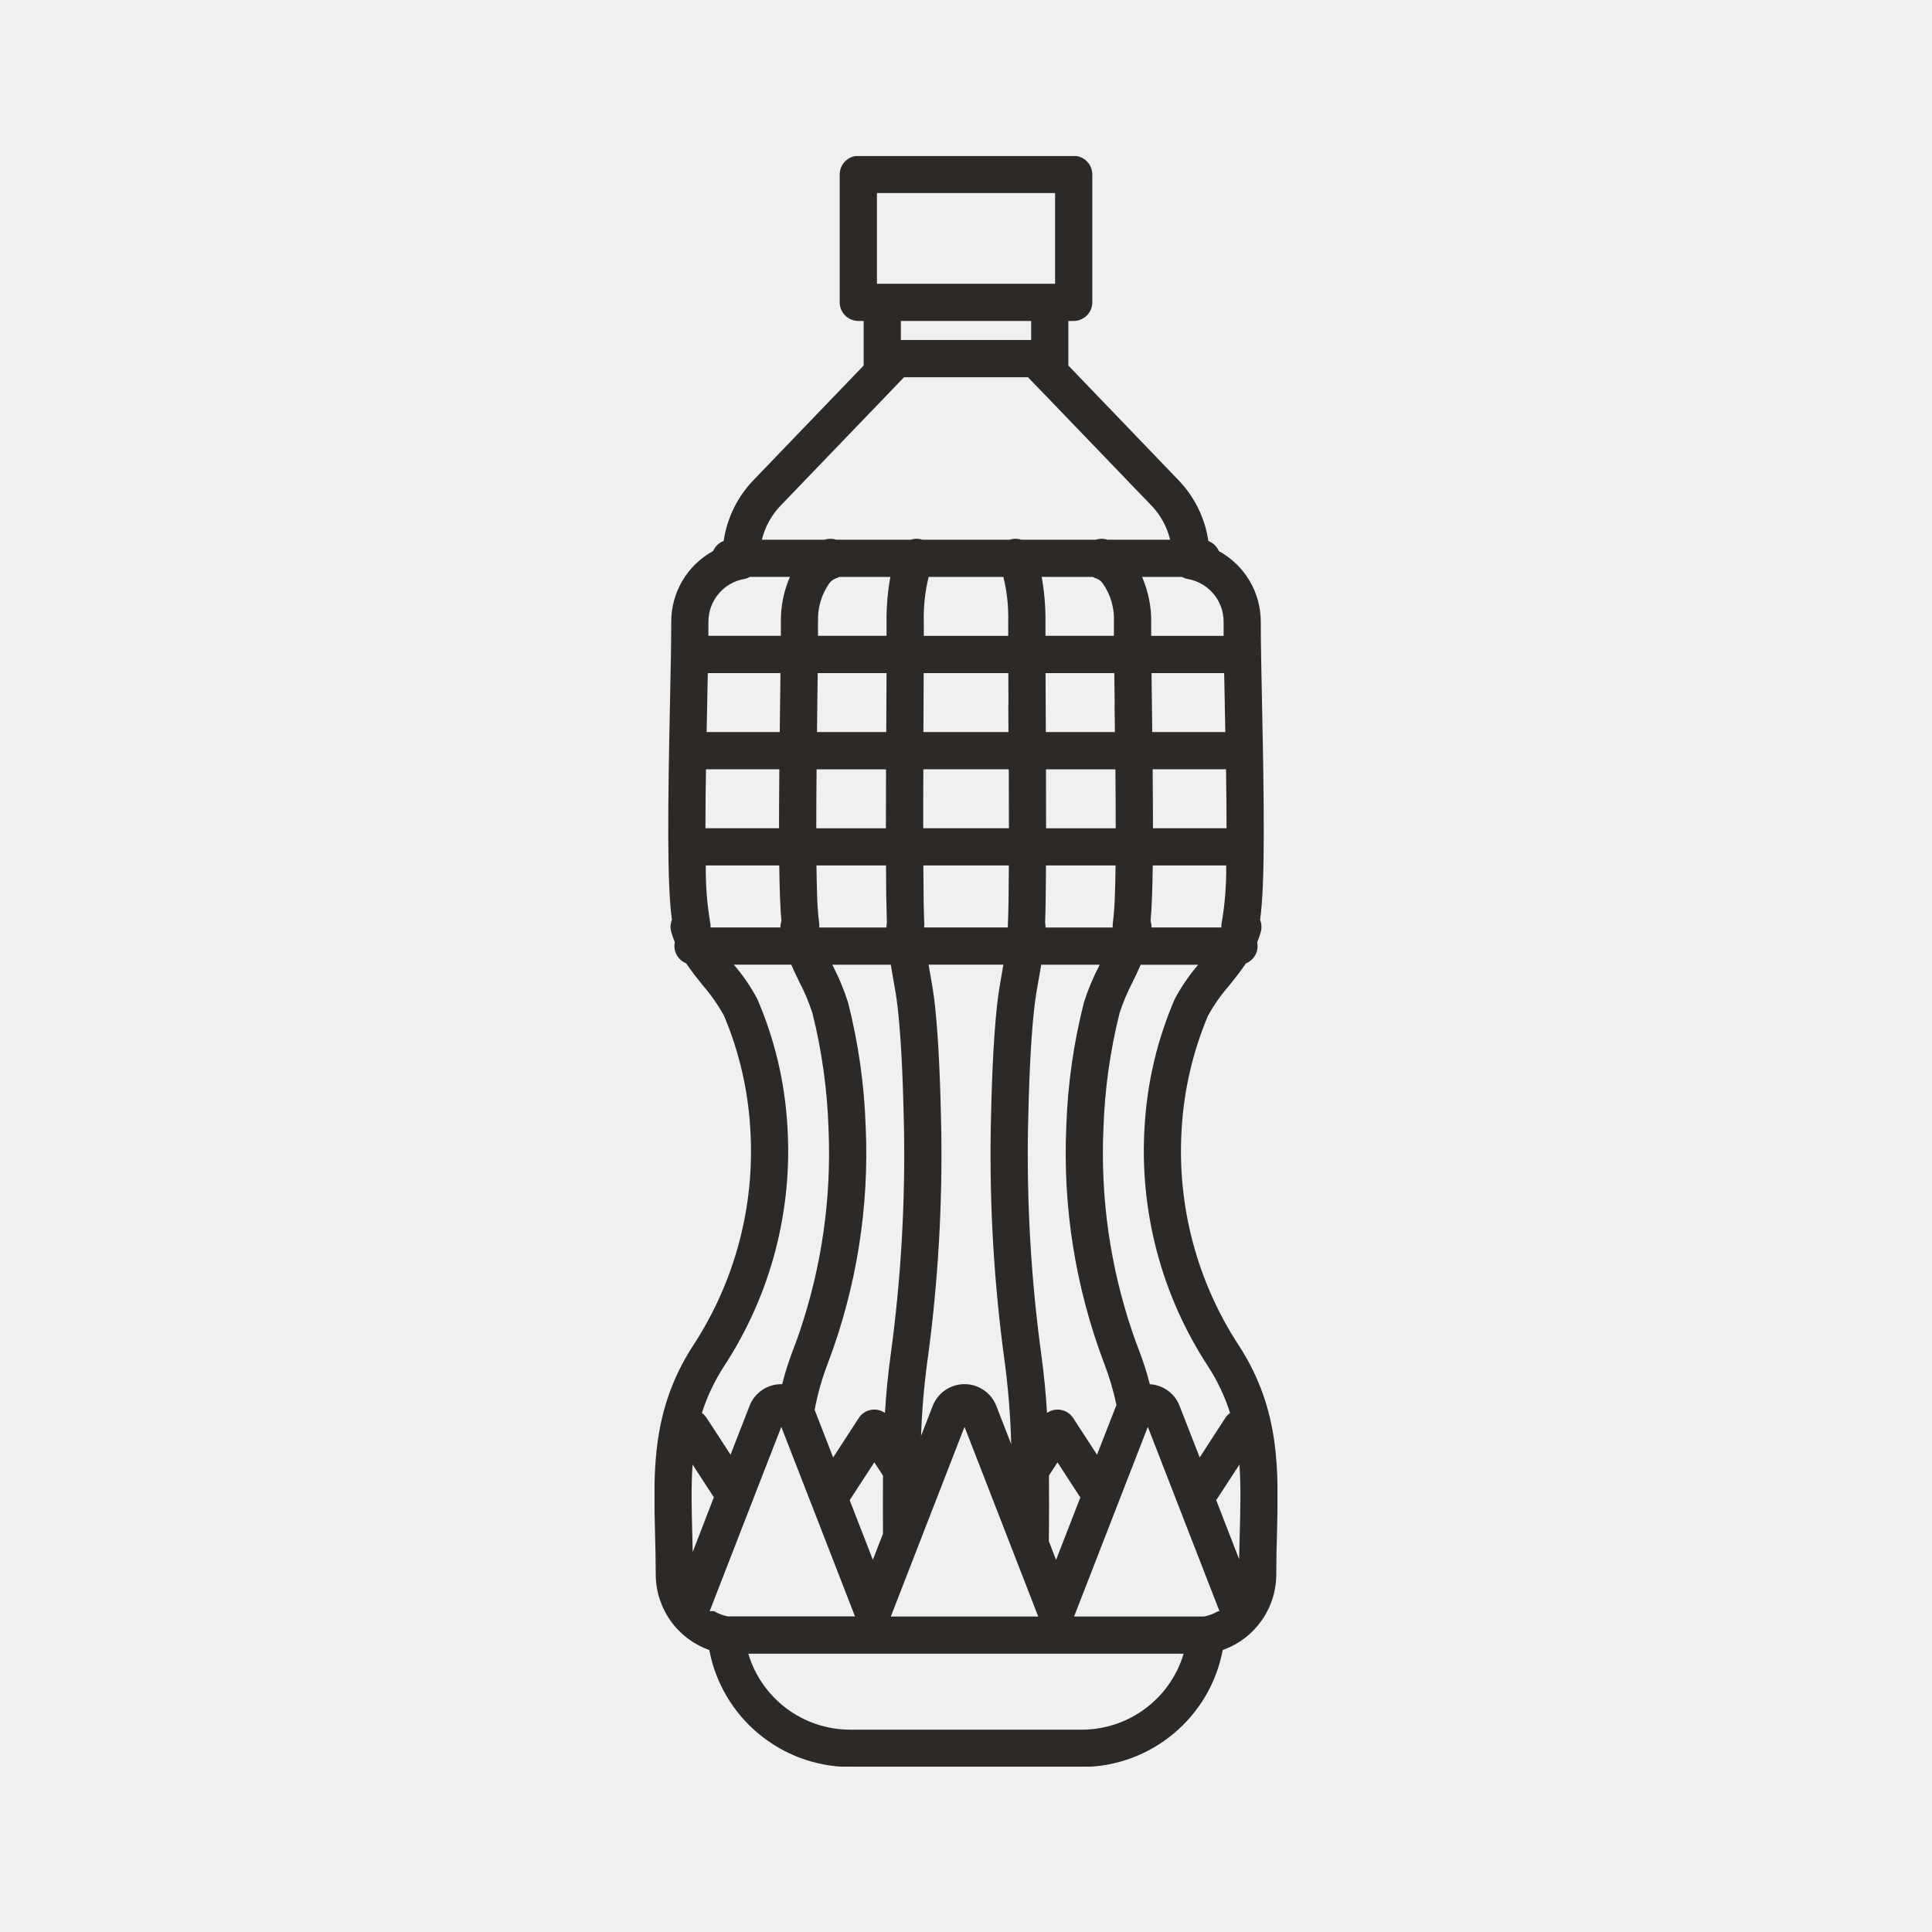
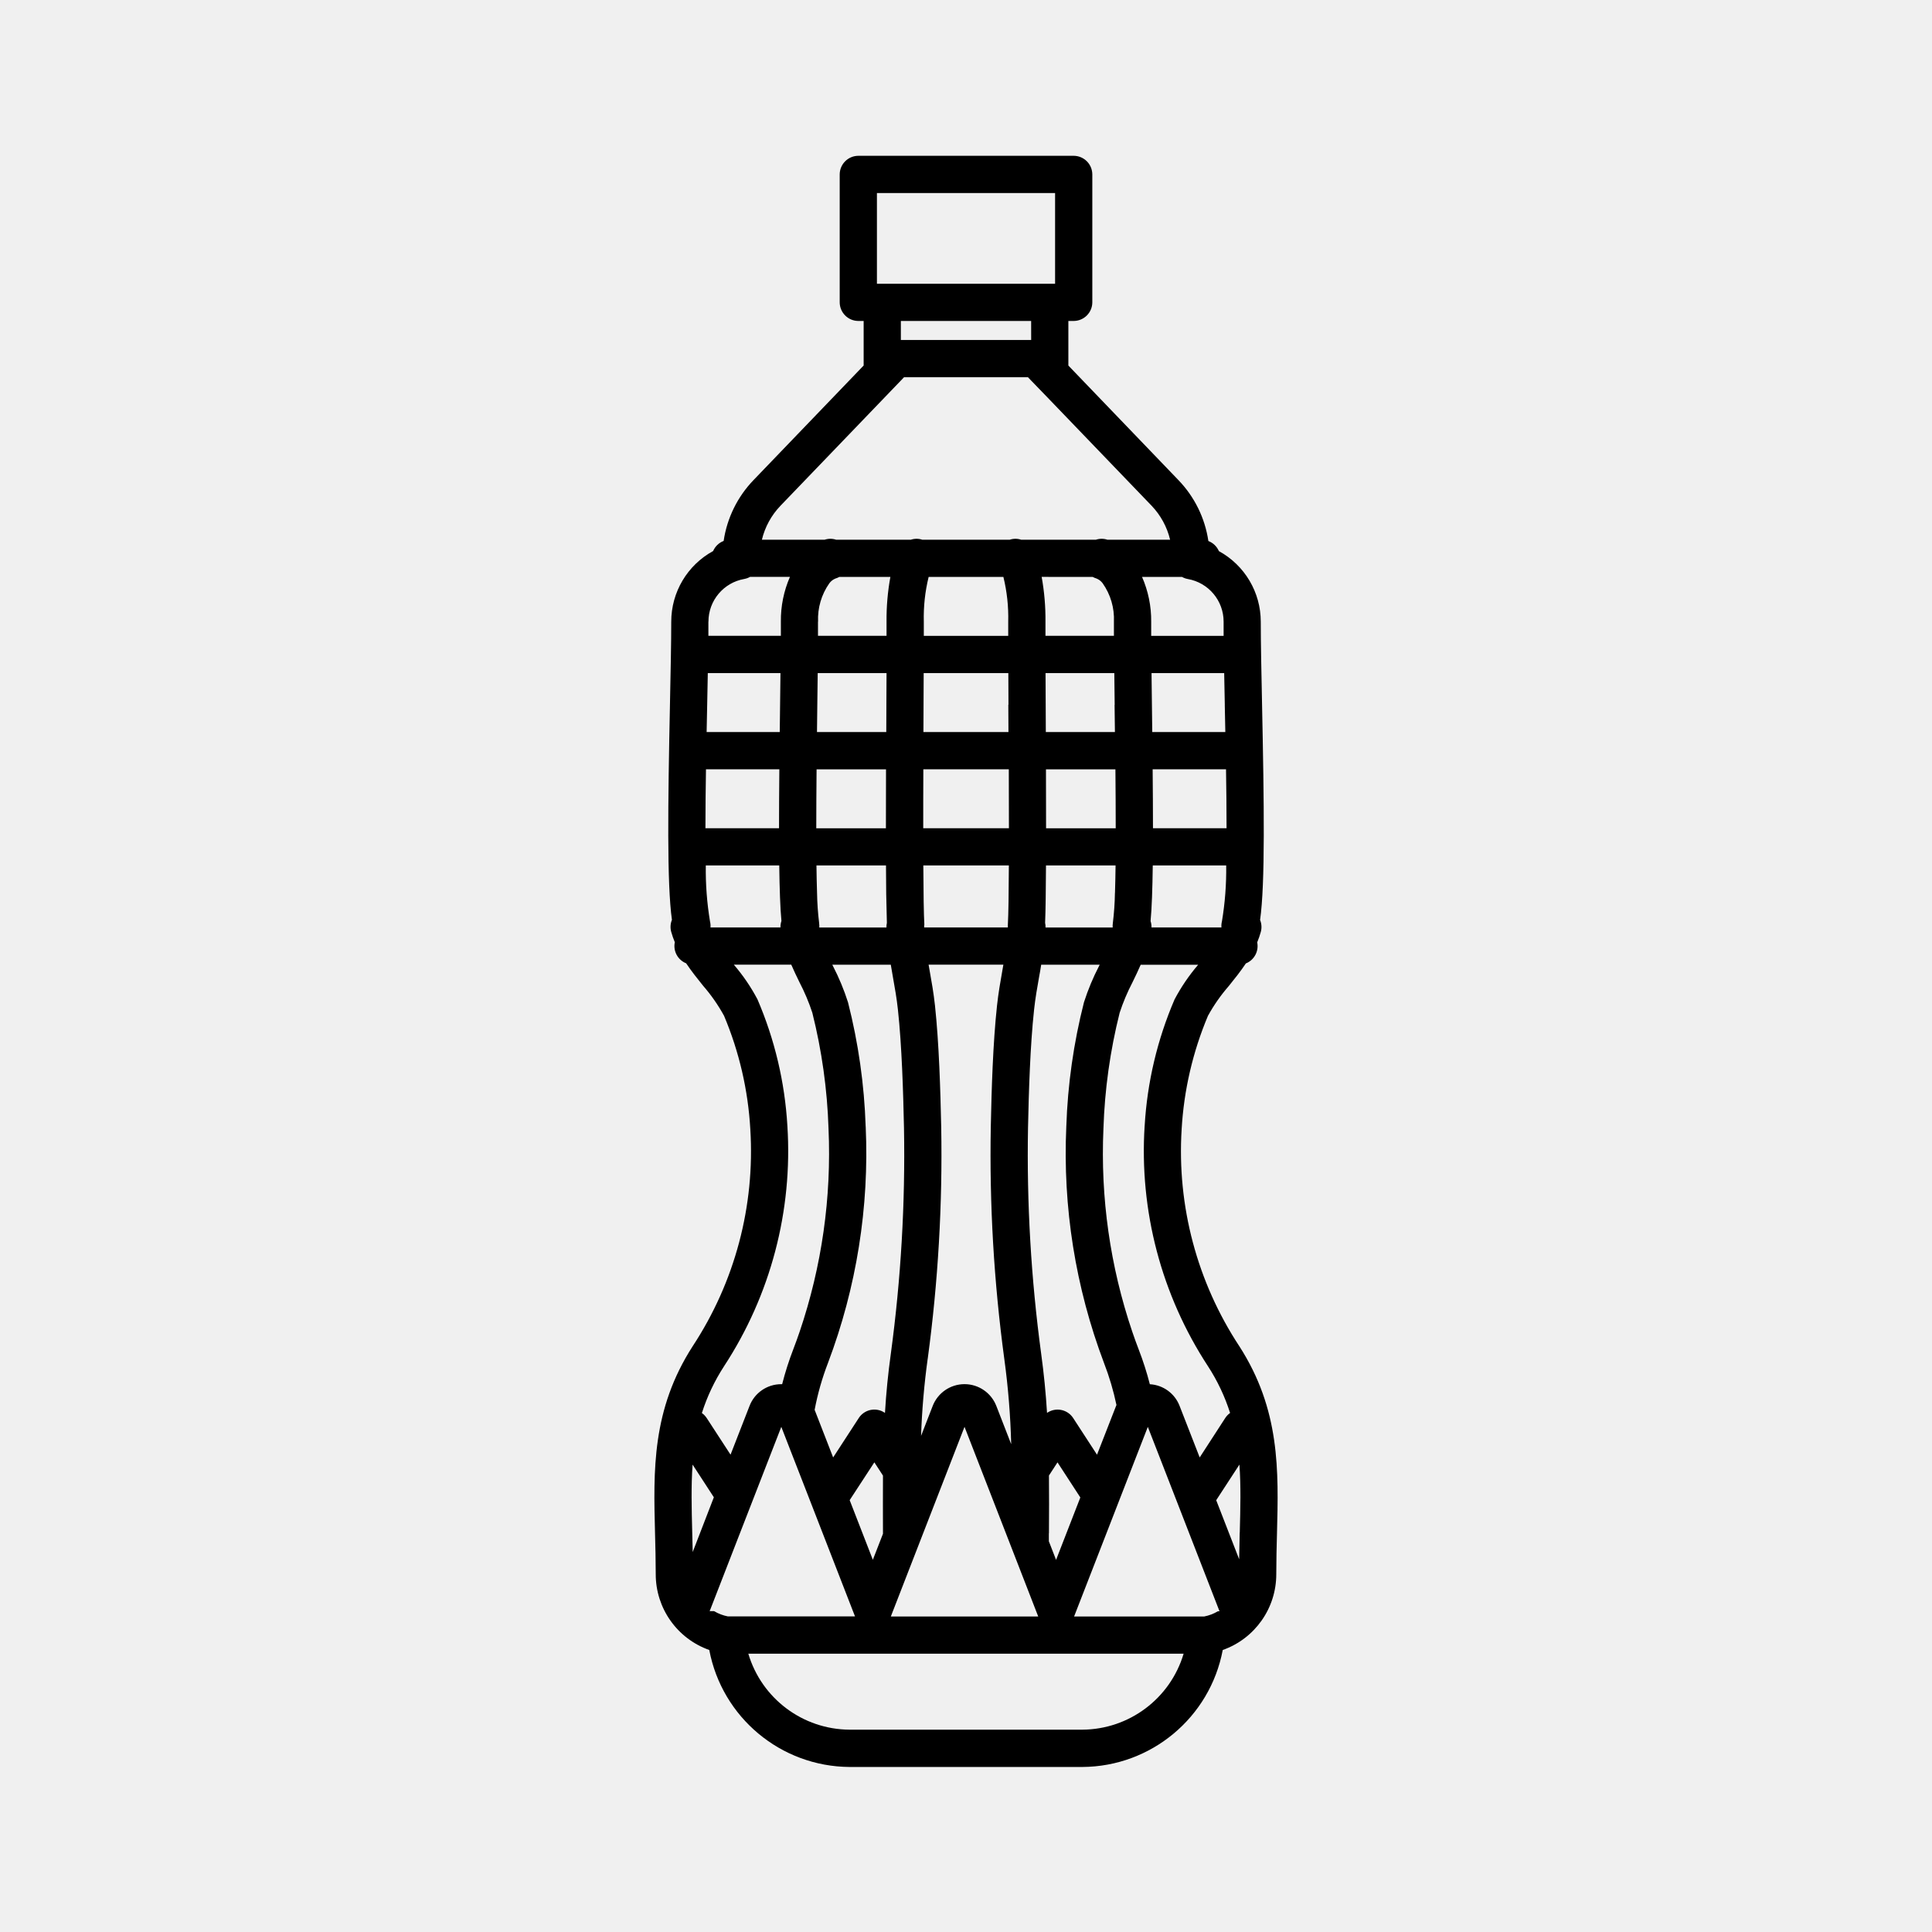
- <svg xmlns="http://www.w3.org/2000/svg" width="124" height="124" fill="none">
-   <mask id="a" style="mask-type:luminance" maskUnits="userSpaceOnUse" x="42" y="10" width="40" height="104">
-     <path d="M82 10H42v103.403h40V10z" fill="#fff" />
-   </mask>
-   <g mask="url(#a)">
-     <mask id="b" style="mask-type:luminance" maskUnits="userSpaceOnUse" x="42" y="10" width="40" height="104">
-       <path d="M82 10H42v103.403h40V10z" fill="#fff" />
-     </mask>
-     <g mask="url(#b)">
-       <path d="M79.54 86.4a22.763 22.763 0 0 1-3.7-13.916c.143-2.506.714-4.97 1.688-7.284.378-.688.83-1.333 1.346-1.924.373-.463.75-.935 1.088-1.441a1.2 1.2 0 0 0 .728-1.353c.09-.219.168-.443.232-.671a1.2 1.2 0 0 0-.047-.766c.33-2.322.258-7.469.126-13.843-.042-2.037-.082-3.961-.082-5.294a5.163 5.163 0 0 0-2.688-4.536 1.201 1.201 0 0 0-.675-.648 7.13 7.13 0 0 0-1.923-3.911l-7.063-7.351V20.6h.342a1.2 1.2 0 0 0 1.195-1.195v-8.21A1.2 1.2 0 0 0 68.912 10H55.089a1.2 1.2 0 0 0-1.195 1.195v8.213a1.2 1.2 0 0 0 1.195 1.192h.342v2.86l-7.063 7.348a7.13 7.13 0 0 0-1.923 3.911 1.2 1.2 0 0 0-.675.648 5.163 5.163 0 0 0-2.688 4.533c0 1.333-.04 3.256-.082 5.294-.132 6.374-.2 11.522.126 13.843a1.2 1.2 0 0 0-.047.767c.064.228.141.451.232.67a1.194 1.194 0 0 0 .728 1.353c.338.506.715.978 1.088 1.441.517.594.968 1.242 1.346 1.932a21.99 21.99 0 0 1 1.684 7.28A22.76 22.76 0 0 1 44.46 86.4c-2.625 4.077-2.525 7.941-2.418 12.032.022.839.044 1.705.045 2.592a5.153 5.153 0 0 0 3.436 4.876 9.224 9.224 0 0 0 9.007 7.508h14.942a9.22 9.22 0 0 0 9.006-7.508 5.153 5.153 0 0 0 3.436-4.871c0-.887.023-1.754.045-2.592.106-4.091.206-7.956-2.418-12.037zm-10.068 24.614H54.529a6.82 6.82 0 0 1-6.5-4.875h27.938a6.823 6.823 0 0 1-6.5 4.875M50.535 72.25a24.1 24.1 0 0 0-1.92-8.112c-.42-.795-.929-1.54-1.515-2.223h3.685c.168.389.348.761.527 1.128.328.629.604 1.283.825 1.957.61 2.431.959 4.921 1.039 7.427a35.635 35.635 0 0 1-1.85 13.036c-.132.385-.268.767-.412 1.139-.282.731-.52 1.478-.714 2.238h-.054a2.176 2.176 0 0 0-2.041 1.4l-1.217 3.124-1.53-2.35a1.19 1.19 0 0 0-.31-.322c.337-1.06.815-2.068 1.42-3a25.22 25.22 0 0 0 4.067-15.442zm5.748-58.94v-.921h11.435v5.824H56.283V13.31zm9.9 8.512h-8.364V20.6h8.362l.002 1.222zm-10.354 4.672.855-.889 1.149-1.195.19-.2h7.954l.19.2 1.15 1.19.855.889 5.74 5.969c.582.61.992 1.362 1.188 2.182h-4.027a1.172 1.172 0 0 0-.735 0h-4.8a1.154 1.154 0 0 0-.73 0h-5.616a1.154 1.154 0 0 0-.73 0h-4.8a1.172 1.172 0 0 0-.734 0H48.9a4.753 4.753 0 0 1 1.19-2.177l5.739-5.969zM73.466 72.25a25.22 25.22 0 0 0 4.065 15.438c.606.932 1.083 1.94 1.419 3a1.188 1.188 0 0 0-.311.323l-1.64 2.531-1.29-3.307a2.174 2.174 0 0 0-1.91-1.392 19.677 19.677 0 0 0-.716-2.233c-.144-.372-.28-.754-.412-1.139a35.628 35.628 0 0 1-1.85-13.036c.08-2.506.429-4.996 1.039-7.427.22-.675.497-1.33.825-1.96.179-.367.359-.739.527-1.128H76.9a12.174 12.174 0 0 0-1.513 2.223 24.11 24.11 0 0 0-1.92 8.112m6.1 26.12a175.24 175.24 0 0 0-.036 1.7l-1.472-3.788L79.549 94c.1 1.374.063 2.809.022 4.372m-1.4 5.041a2.778 2.778 0 0 1-.888.338h-8.346l.132-.338 1.88-4.835 1.066-2.743.13-.334.84-2.163.24-.616.445-1.142.817 2.1.906 2.33 1.066 2.743 1.792 4.61.02.05h-.1zM55.56 72.3a37.217 37.217 0 0 0-1.133-7.969A14.978 14.978 0 0 0 53.46 62l-.041-.084h3.754c.046.277.094.548.14.815.123.685.237 1.332.317 2.065.252 2.32.34 5.277.39 7.594a95.363 95.363 0 0 1-.843 14.484 48.38 48.38 0 0 0-.378 3.81 1.191 1.191 0 0 0-1.682.329l-1.644 2.529-1.188-3.056c.194-1.028.482-2.037.858-3.013A38.036 38.036 0 0 0 55.562 72.3zm-3.054-32.4a3.98 3.98 0 0 1 .72-2.461.914.914 0 0 1 .4-.31c.084-.024.165-.058.24-.1h3.28A15.261 15.261 0 0 0 56.9 39.9v.909h-4.4V39.9m11.9-2.871c.23.94.335 1.906.31 2.874v.909h-5.418v-.909c-.025-.968.079-1.934.31-2.874H64.4zm5.734 0c.076.042.156.075.24.1.16.064.299.171.4.31.505.718.759 1.584.72 2.461v.909H67.1V39.9c.01-.964-.072-1.926-.244-2.874l3.278.003zm8.592 16.128H74c0-1.2-.008-2.478-.021-3.783h4.71c.02 1.286.034 2.575.034 3.783M70.54 62a14.992 14.992 0 0 0-.968 2.327 37.227 37.227 0 0 0-1.134 7.973 38.037 38.037 0 0 0 2.419 15.178c.34.877.607 1.78.8 2.7-.01.022-.02.043-.028.065l-1.22 3.123-1.53-2.352a1.193 1.193 0 0 0-1.678-.332 50.362 50.362 0 0 0-.378-3.808c-.648-4.8-.93-9.642-.843-14.484.049-2.317.138-5.274.39-7.594.08-.733.194-1.38.316-2.065.048-.268.1-.538.14-.815h3.755L70.54 62zm-17.966-2.757a18.492 18.492 0 0 1-.134-1.935 81.628 81.628 0 0 1-.038-1.762h4.463a118.7 118.7 0 0 0 .057 3.684 1.21 1.21 0 0 0-.028.3h-4.311a1.2 1.2 0 0 0-.01-.284m-.164-9.869h4.458c0 1.294-.007 2.578-.007 3.783H52.39c0-1.21.008-2.5.02-3.783zm19.2 3.783h-4.47c0-1.205 0-2.489-.007-3.783h4.458c.012 1.285.019 2.573.019 3.783zm-.05 4.151c-.01.647-.056 1.293-.134 1.935-.014.094-.017.19-.01.284h-4.31a1.21 1.21 0 0 0-.028-.3c.032-.768.049-2.079.057-3.684H71.6a88.8 88.8 0 0 1-.038 1.762m-12.3-7.934h5.485c0 1.3.008 2.581.008 3.783h-5.5c0-1.2-.001-2.488.007-3.783zm.065 9.986c-.038-.67-.058-2.055-.066-3.814h5.49c-.007 1.76-.027 3.146-.065 3.818a1.216 1.216 0 0 0 0 .162h-5.37a1.293 1.293 0 0 0 0-.167m5.4-14.132c0 .573.006 1.162.009 1.757h-5.458c0-.6.005-1.184.008-1.757 0-.7.006-1.381.009-2.026h5.433c0 .644.006 1.324.009 2.026m-5.183 41.982c.666-4.928.955-9.898.866-14.87-.05-2.366-.141-5.39-.4-7.8-.088-.813-.216-1.531-.34-2.225a42.925 42.925 0 0 1-.07-.4h4.8c-.022.133-.046.267-.07.4-.122.694-.25 1.412-.338 2.225-.262 2.411-.353 5.436-.4 7.8-.09 4.972.2 9.942.866 14.87.249 1.818.397 3.648.444 5.483l-.955-2.457a2.19 2.19 0 0 0-4.083 0l-.747 1.923a48.33 48.33 0 0 1 .425-4.948m7.783 11.2c.007-1.282.014-2.509 0-3.708l.549-.844 1.465 2.253-1.557 4.005-.463-1.193v-.513m4.218-53.172.022 1.748h-4.435c0-.6-.005-1.191-.008-1.768 0-.7-.006-1.374-.01-2.015h4.414l.024 2.035M53 43.2h3.9c0 .641-.006 1.317-.01 2.015 0 .577-.004 1.169-.007 1.768h-4.447l.02-1.748c.01-.7.018-1.382.026-2.035H53zm-7.69 6.174h4.71a384.367 384.367 0 0 0-.02 3.783h-4.724c0-1.208.015-2.5.035-3.783zm10.808 44.482.553.85c-.01 1.2 0 2.423 0 3.7v.034l-.65 1.671-1.487-3.828 1.584-2.427zm17.729-34.747c.078-.817.12-2.063.14-3.563H78.7c.016 1.2-.075 2.398-.272 3.582a1.19 1.19 0 0 0-.033.4h-4.49a1.213 1.213 0 0 0-.061-.418m4.765-13.863.035 1.738h-4.69l-.022-1.778c-.01-.688-.017-1.362-.024-2.005h4.663l.04 2.045m-33.223 0c.015-.7.029-1.389.04-2.045h4.664l-.024 2.005-.022 1.778h-4.693l.035-1.739m.18 13.881a20.212 20.212 0 0 1-.268-3.581h4.714c.02 1.5.062 2.746.14 3.563a1.22 1.22 0 0 0-.061.418H45.6c.012-.134 0-.27-.033-.4m11.74 44.284.466-1.2 1.293-3.328.12-.309 1.066-2.743 1.653-4.254 1.723 4.432 1.066 2.743.237.61 1.108 2.851.465 1.2.132.338h-9.46l.13-.34zm16.579-62.6v-.909a6.982 6.982 0 0 0-.587-2.874h2.565c.115.065.24.11.37.134a2.778 2.778 0 0 1 2.3 2.741v.909l-4.648-.001zM45.47 39.9a2.779 2.779 0 0 1 2.3-2.741c.13-.024.256-.069.37-.134H50.7a6.983 6.983 0 0 0-.582 2.875v.909h-4.652V39.9m.35 56.2-1.357 3.513c-.008-.421-.02-.836-.03-1.243-.04-1.562-.076-3 .023-4.369l1.365 2.099zm-.211 7.16 1.82-4.685 1.067-2.743 1.054-2.712.6-1.542.6 1.545.254.651.857 2.2.012.032 1.066 2.743 1.81 4.658.132.338h-8.158a2.779 2.779 0 0 1-.888-.338h-.285l.059-.147z" fill="#2D2926" />
-     </g>
-   </g>
+ <svg xmlns="http://www.w3.org/2000/svg" width="124" height="124" fill="currentColor">
+   <path d="M79.54 86.4a22.763 22.763 0 0 1-3.7-13.916c.143-2.506.714-4.97 1.688-7.284.378-.688.83-1.333 1.346-1.924.373-.463.75-.935 1.088-1.441a1.2 1.2 0 0 0 .728-1.353c.09-.219.168-.443.232-.671a1.2 1.2 0 0 0-.047-.766c.33-2.322.258-7.469.126-13.843-.042-2.037-.082-3.961-.082-5.294a5.163 5.163 0 0 0-2.688-4.536 1.201 1.201 0 0 0-.675-.648 7.13 7.13 0 0 0-1.923-3.911l-7.063-7.351V20.6h.342a1.2 1.2 0 0 0 1.195-1.195v-8.21A1.2 1.2 0 0 0 68.912 10H55.089a1.2 1.2 0 0 0-1.195 1.195v8.213a1.2 1.2 0 0 0 1.195 1.192h.342v2.86l-7.063 7.348a7.13 7.13 0 0 0-1.923 3.911 1.2 1.2 0 0 0-.675.648 5.163 5.163 0 0 0-2.688 4.533c0 1.333-.04 3.256-.082 5.294-.132 6.374-.2 11.522.126 13.843a1.2 1.2 0 0 0-.047.767c.064.228.141.451.232.67a1.194 1.194 0 0 0 .728 1.353c.338.506.715.978 1.088 1.441.517.594.968 1.242 1.346 1.932a21.99 21.99 0 0 1 1.684 7.28A22.76 22.76 0 0 1 44.46 86.4c-2.625 4.077-2.525 7.941-2.418 12.032.022.839.044 1.705.045 2.592a5.153 5.153 0 0 0 3.436 4.876 9.224 9.224 0 0 0 9.007 7.508h14.942a9.22 9.22 0 0 0 9.006-7.508 5.153 5.153 0 0 0 3.436-4.871c0-.887.023-1.754.045-2.592.106-4.091.206-7.956-2.418-12.037zm-10.068 24.614H54.529a6.82 6.82 0 0 1-6.5-4.875h27.938a6.823 6.823 0 0 1-6.5 4.875M50.535 72.25a24.1 24.1 0 0 0-1.92-8.112c-.42-.795-.929-1.54-1.515-2.223h3.685c.168.389.348.761.527 1.128.328.629.604 1.283.825 1.957.61 2.431.959 4.921 1.039 7.427a35.635 35.635 0 0 1-1.85 13.036c-.132.385-.268.767-.412 1.139-.282.731-.52 1.478-.714 2.238h-.054a2.176 2.176 0 0 0-2.041 1.4l-1.217 3.124-1.53-2.35a1.19 1.19 0 0 0-.31-.322c.337-1.06.815-2.068 1.42-3a25.22 25.22 0 0 0 4.067-15.442zm5.748-58.94v-.921h11.435v5.824H56.283V13.31zm9.9 8.512h-8.364V20.6h8.362l.002 1.222zm-10.354 4.672.855-.889 1.149-1.195.19-.2h7.954l.19.2 1.15 1.19.855.889 5.74 5.969c.582.61.992 1.362 1.188 2.182h-4.027a1.172 1.172 0 0 0-.735 0h-4.8a1.154 1.154 0 0 0-.73 0h-5.616a1.154 1.154 0 0 0-.73 0h-4.8a1.172 1.172 0 0 0-.734 0H48.9a4.753 4.753 0 0 1 1.19-2.177l5.739-5.969zM73.466 72.25a25.22 25.22 0 0 0 4.065 15.438c.606.932 1.083 1.94 1.419 3a1.188 1.188 0 0 0-.311.323l-1.64 2.531-1.29-3.307a2.174 2.174 0 0 0-1.91-1.392 19.677 19.677 0 0 0-.716-2.233c-.144-.372-.28-.754-.412-1.139a35.628 35.628 0 0 1-1.85-13.036c.08-2.506.429-4.996 1.039-7.427.22-.675.497-1.33.825-1.96.179-.367.359-.739.527-1.128H76.9a12.174 12.174 0 0 0-1.513 2.223 24.11 24.11 0 0 0-1.92 8.112m6.1 26.12a175.24 175.24 0 0 0-.036 1.7l-1.472-3.788L79.549 94c.1 1.374.063 2.809.022 4.372m-1.4 5.041a2.778 2.778 0 0 1-.888.338h-8.346l.132-.338 1.88-4.835 1.066-2.743.13-.334.84-2.163.24-.616.445-1.142.817 2.1.906 2.33 1.066 2.743 1.792 4.61.02.05h-.1zM55.56 72.3a37.217 37.217 0 0 0-1.133-7.969A14.978 14.978 0 0 0 53.46 62l-.041-.084h3.754c.046.277.094.548.14.815.123.685.237 1.332.317 2.065.252 2.32.34 5.277.39 7.594a95.363 95.363 0 0 1-.843 14.484 48.38 48.38 0 0 0-.378 3.81 1.191 1.191 0 0 0-1.682.329l-1.644 2.529-1.188-3.056c.194-1.028.482-2.037.858-3.013A38.036 38.036 0 0 0 55.562 72.3zm-3.054-32.4a3.98 3.98 0 0 1 .72-2.461.914.914 0 0 1 .4-.31c.084-.024.165-.058.24-.1h3.28A15.261 15.261 0 0 0 56.9 39.9v.909h-4.4V39.9m11.9-2.871c.23.94.335 1.906.31 2.874v.909h-5.418v-.909c-.025-.968.079-1.934.31-2.874H64.4zm5.734 0c.076.042.156.075.24.1.16.064.299.171.4.31.505.718.759 1.584.72 2.461v.909H67.1V39.9c.01-.964-.072-1.926-.244-2.874l3.278.003zm8.592 16.128H74c0-1.2-.008-2.478-.021-3.783h4.71c.02 1.286.034 2.575.034 3.783M70.54 62a14.992 14.992 0 0 0-.968 2.327 37.227 37.227 0 0 0-1.134 7.973 38.037 38.037 0 0 0 2.419 15.178c.34.877.607 1.78.8 2.7-.01.022-.02.043-.028.065l-1.22 3.123-1.53-2.352a1.193 1.193 0 0 0-1.678-.332 50.362 50.362 0 0 0-.378-3.808c-.648-4.8-.93-9.642-.843-14.484.049-2.317.138-5.274.39-7.594.08-.733.194-1.38.316-2.065.048-.268.1-.538.14-.815h3.755L70.54 62zm-17.966-2.757a18.492 18.492 0 0 1-.134-1.935 81.628 81.628 0 0 1-.038-1.762h4.463a118.7 118.7 0 0 0 .057 3.684 1.21 1.21 0 0 0-.028.3h-4.311a1.2 1.2 0 0 0-.01-.284m-.164-9.869h4.458c0 1.294-.007 2.578-.007 3.783H52.39c0-1.21.008-2.5.02-3.783zm19.2 3.783h-4.47c0-1.205 0-2.489-.007-3.783h4.458c.012 1.285.019 2.573.019 3.783zm-.05 4.151c-.01.647-.056 1.293-.134 1.935-.014.094-.017.19-.01.284h-4.31a1.21 1.21 0 0 0-.028-.3c.032-.768.049-2.079.057-3.684H71.6a88.8 88.8 0 0 1-.038 1.762m-12.3-7.934h5.485c0 1.3.008 2.581.008 3.783h-5.5c0-1.2-.001-2.488.007-3.783zm.065 9.986c-.038-.67-.058-2.055-.066-3.814h5.49c-.007 1.76-.027 3.146-.065 3.818a1.216 1.216 0 0 0 0 .162h-5.37a1.293 1.293 0 0 0 0-.167m5.4-14.132c0 .573.006 1.162.009 1.757h-5.458c0-.6.005-1.184.008-1.757 0-.7.006-1.381.009-2.026h5.433c0 .644.006 1.324.009 2.026m-5.183 41.982c.666-4.928.955-9.898.866-14.87-.05-2.366-.141-5.39-.4-7.8-.088-.813-.216-1.531-.34-2.225a42.925 42.925 0 0 1-.07-.4h4.8c-.022.133-.046.267-.07.4-.122.694-.25 1.412-.338 2.225-.262 2.411-.353 5.436-.4 7.8-.09 4.972.2 9.942.866 14.87.249 1.818.397 3.648.444 5.483l-.955-2.457a2.19 2.19 0 0 0-4.083 0l-.747 1.923a48.33 48.33 0 0 1 .425-4.948m7.783 11.2c.007-1.282.014-2.509 0-3.708l.549-.844 1.465 2.253-1.557 4.005-.463-1.193v-.513m4.218-53.172.022 1.748h-4.435c0-.6-.005-1.191-.008-1.768 0-.7-.006-1.374-.01-2.015h4.414l.024 2.035M53 43.2h3.9c0 .641-.006 1.317-.01 2.015 0 .577-.004 1.169-.007 1.768h-4.447l.02-1.748c.01-.7.018-1.382.026-2.035H53zm-7.69 6.174h4.71a384.367 384.367 0 0 0-.02 3.783h-4.724c0-1.208.015-2.5.035-3.783zm10.808 44.482.553.85c-.01 1.2 0 2.423 0 3.7v.034l-.65 1.671-1.487-3.828 1.584-2.427zm17.729-34.747c.078-.817.12-2.063.14-3.563H78.7c.016 1.2-.075 2.398-.272 3.582a1.19 1.19 0 0 0-.033.4h-4.49a1.213 1.213 0 0 0-.061-.418m4.765-13.863.035 1.738h-4.69l-.022-1.778c-.01-.688-.017-1.362-.024-2.005h4.663l.04 2.045m-33.223 0c.015-.7.029-1.389.04-2.045h4.664l-.024 2.005-.022 1.778h-4.693l.035-1.739m.18 13.881a20.212 20.212 0 0 1-.268-3.581h4.714c.02 1.5.062 2.746.14 3.563a1.22 1.22 0 0 0-.061.418H45.6c.012-.134 0-.27-.033-.4m11.74 44.284.466-1.2 1.293-3.328.12-.309 1.066-2.743 1.653-4.254 1.723 4.432 1.066 2.743.237.61 1.108 2.851.465 1.2.132.338h-9.46l.13-.34zm16.579-62.6v-.909a6.982 6.982 0 0 0-.587-2.874h2.565c.115.065.24.11.37.134a2.778 2.778 0 0 1 2.3 2.741v.909l-4.648-.001zM45.47 39.9a2.779 2.779 0 0 1 2.3-2.741c.13-.024.256-.069.37-.134H50.7a6.983 6.983 0 0 0-.582 2.875v.909h-4.652V39.9m.35 56.2-1.357 3.513c-.008-.421-.02-.836-.03-1.243-.04-1.562-.076-3 .023-4.369l1.365 2.099zm-.211 7.16 1.82-4.685 1.067-2.743 1.054-2.712.6-1.542.6 1.545.254.651.857 2.2.012.032 1.066 2.743 1.81 4.658.132.338h-8.158a2.779 2.779 0 0 1-.888-.338h-.285l.059-.147z" />
</svg>
